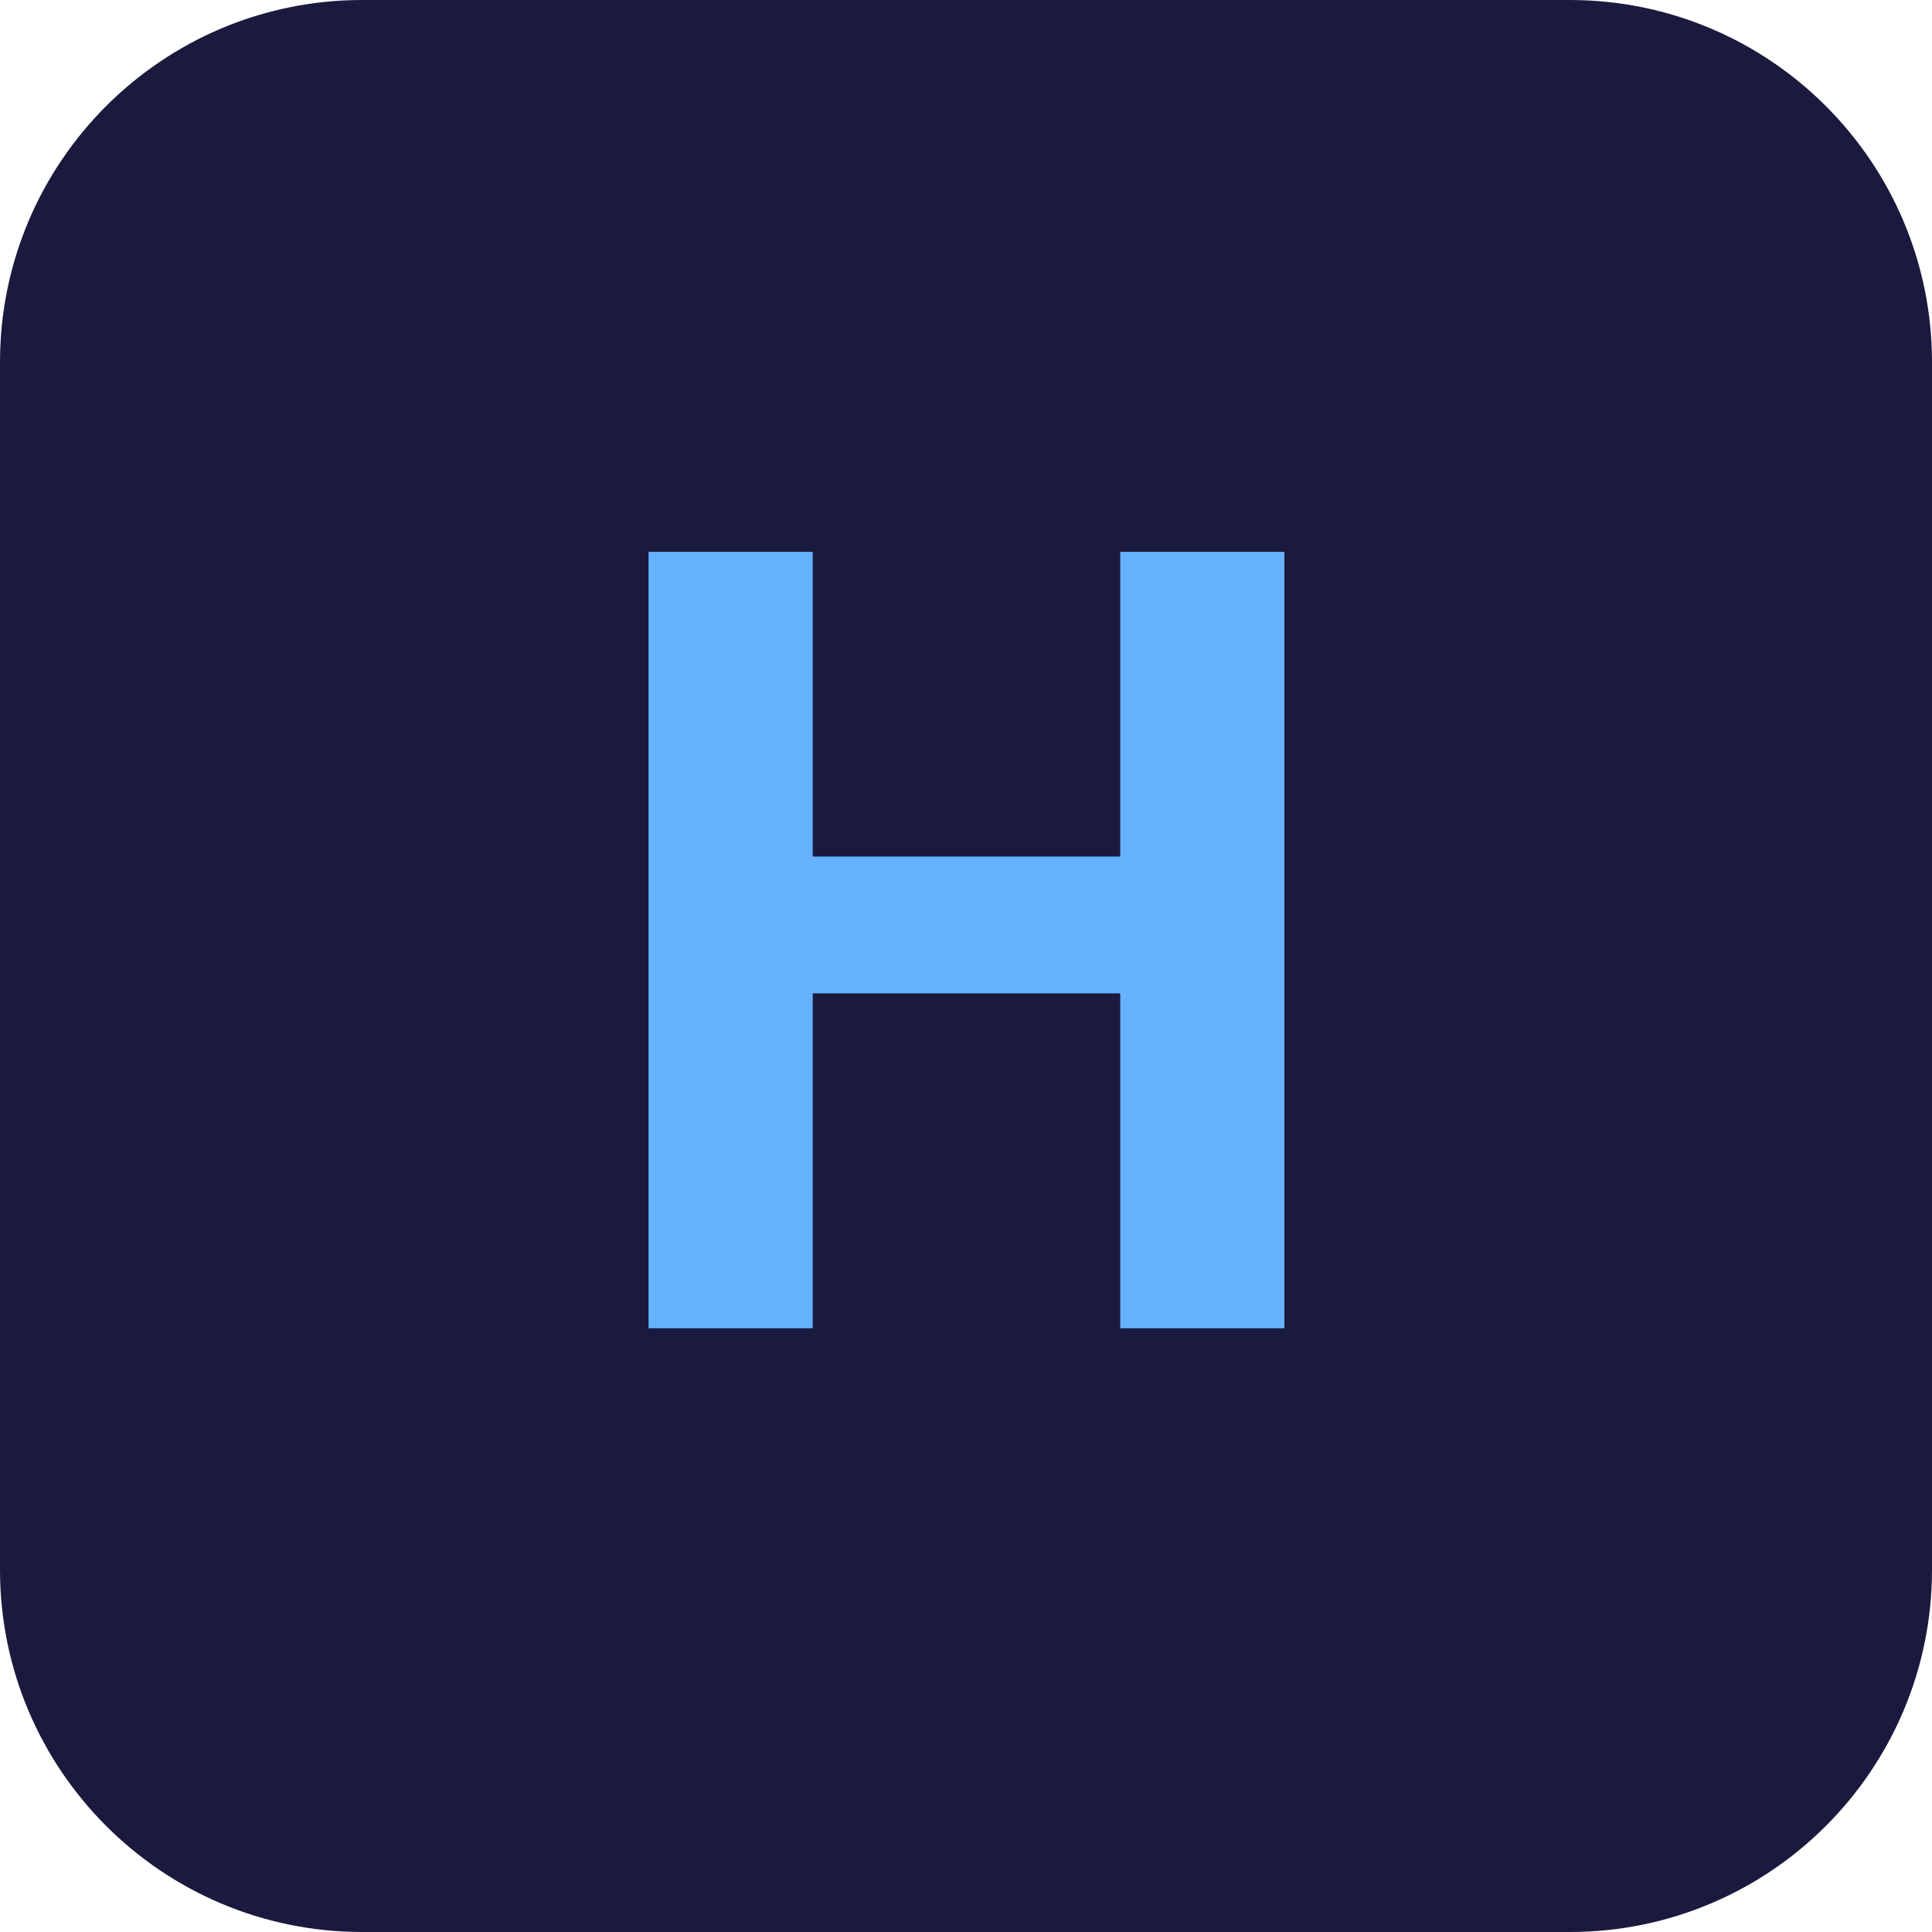
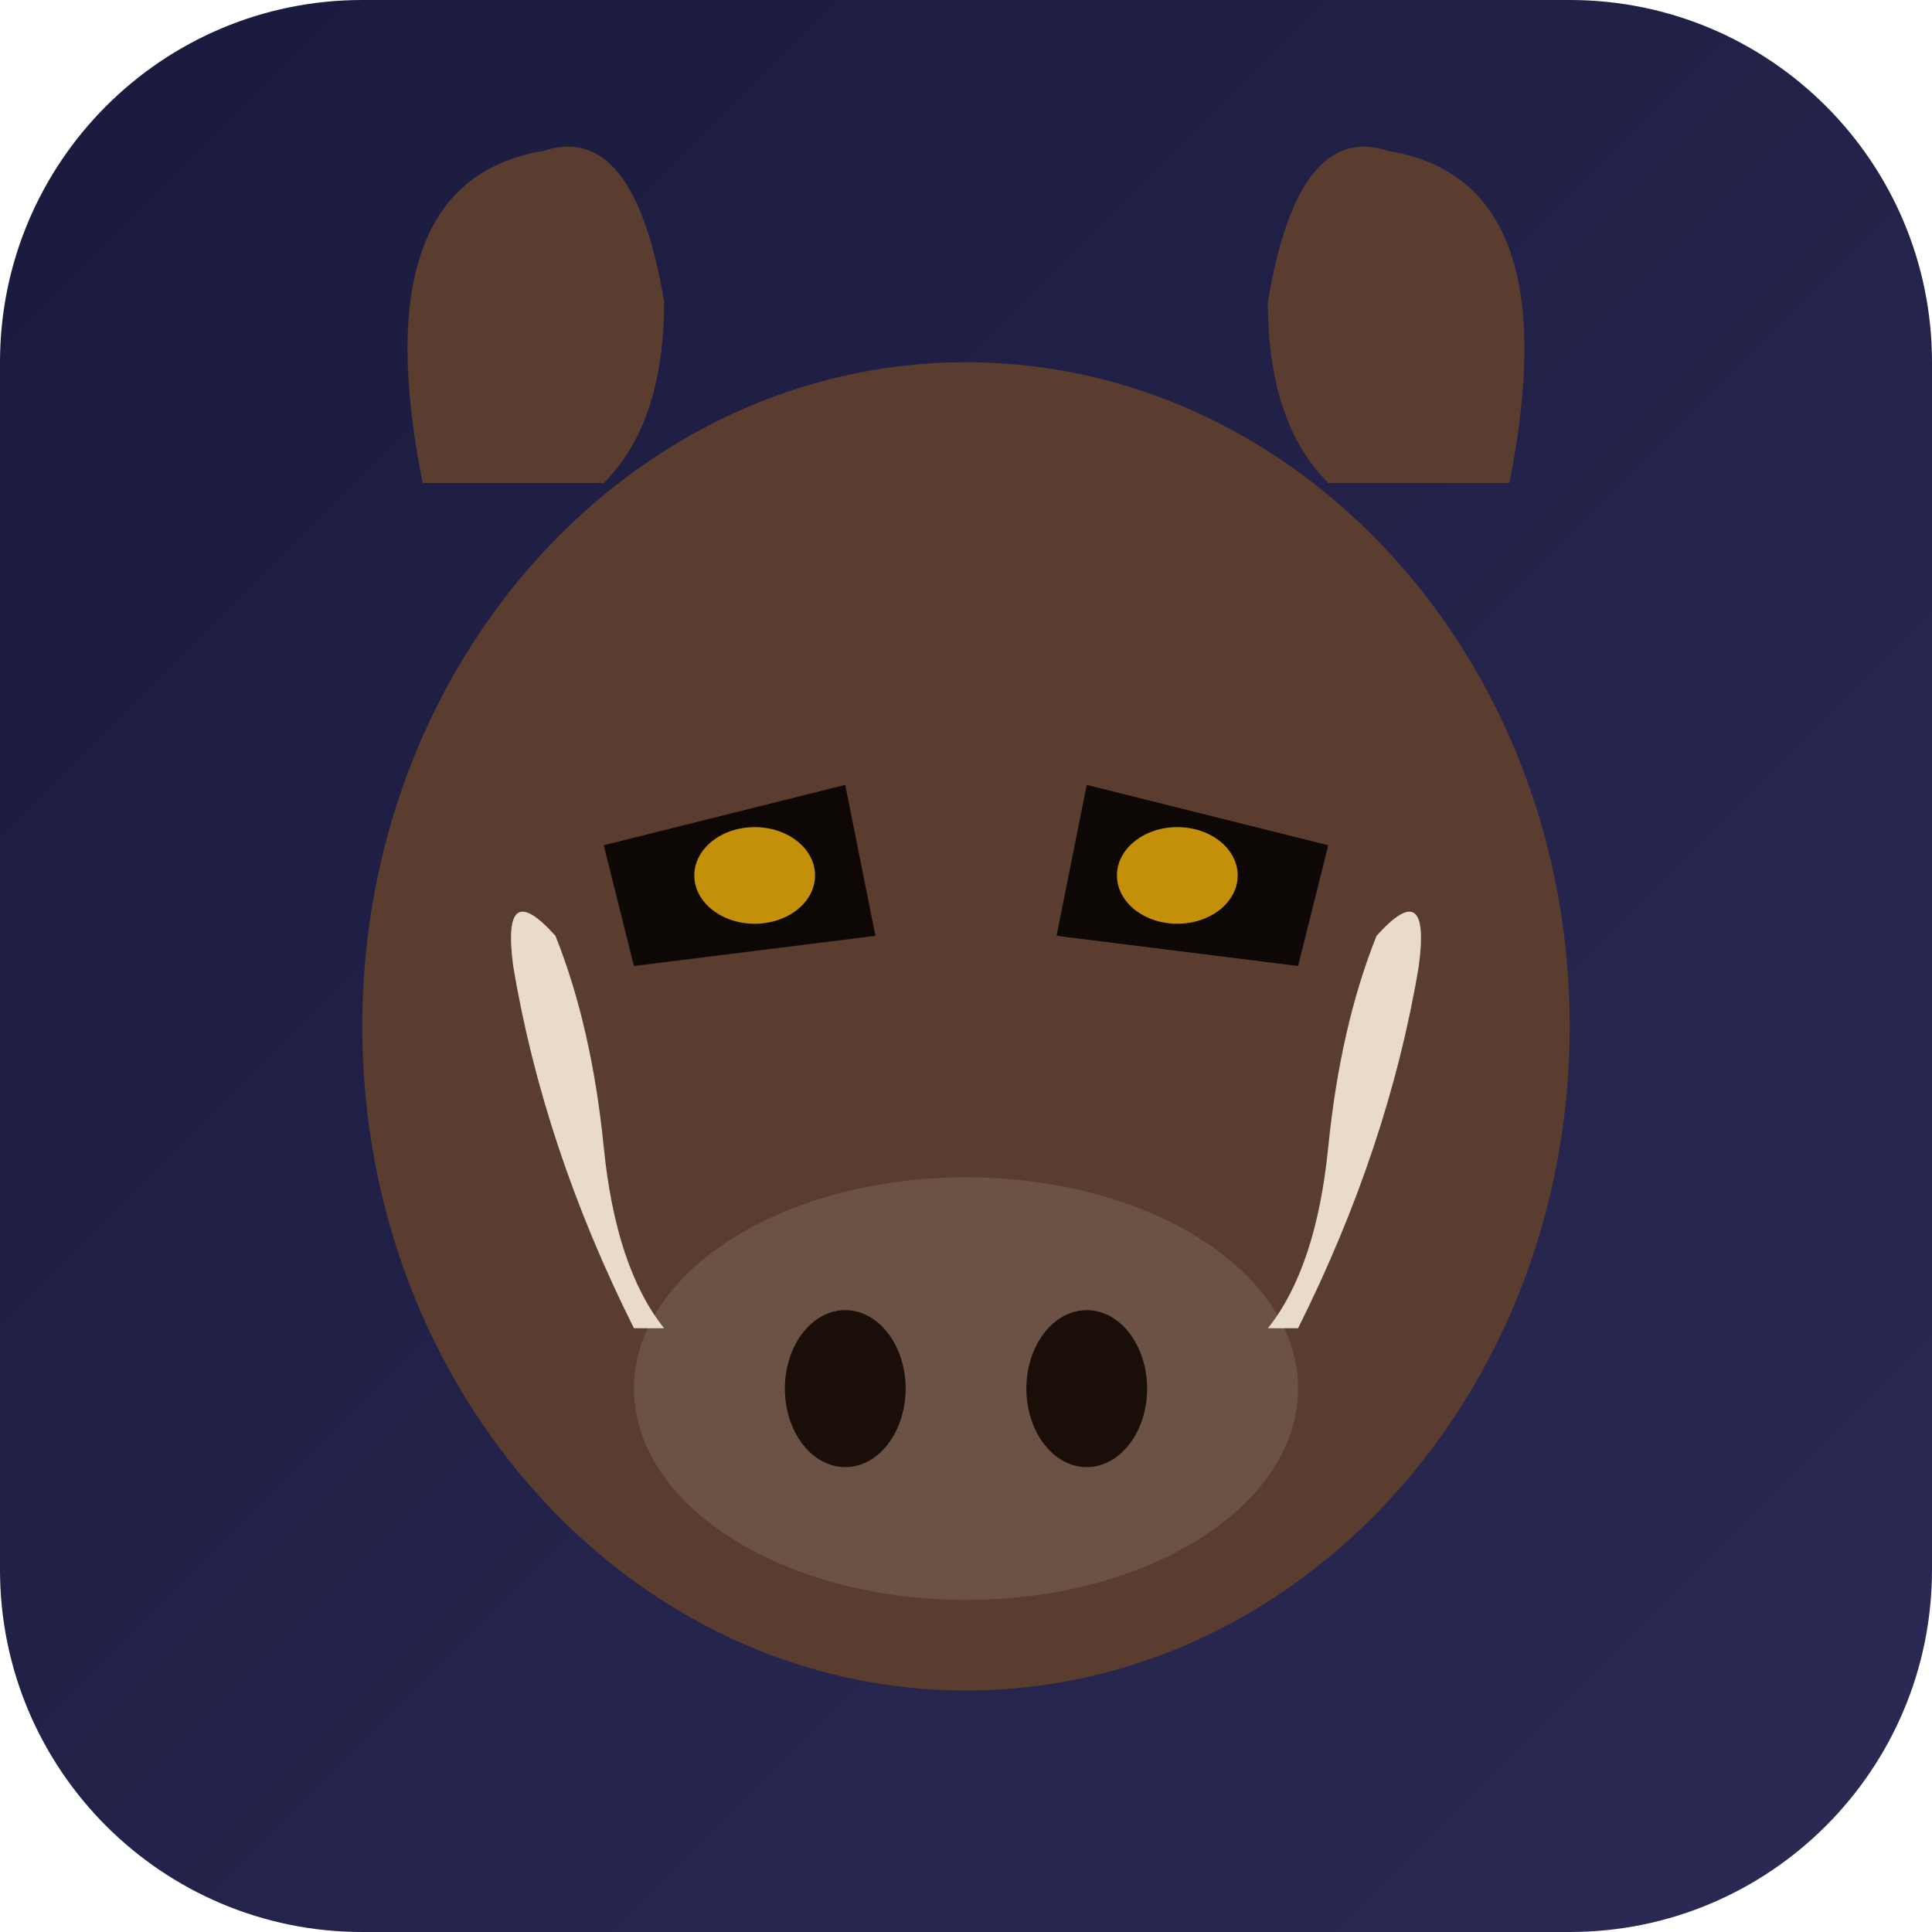
<svg xmlns="http://www.w3.org/2000/svg" viewBox="0 0 32 32">
-   <rect width="32" height="32" rx="6" fill="#1a1a3e" />
-   <text x="16" y="22" text-anchor="middle" font-family="sans-serif" font-weight="bold" font-size="18" fill="#66b2ff">H</text>
+   <defs>
+     <linearGradient id="bg" x1="0" y1="0" x2="1" y2="1">
+       <stop offset="0%" stop-color="#1a1a3e" />
+       <stop offset="100%" stop-color="#2a2a55" />
+     </linearGradient>
+   </defs>
+   <rect width="32" height="32" rx="6" fill="url(#bg)" />
+   <ellipse cx="16" cy="17" rx="10" ry="11" fill="#5a3d2f" />
+   <ellipse cx="16" cy="23" rx="5.5" ry="3.5" fill="#6b5244" />
+   <ellipse cx="14" cy="23" rx="1" ry="1.3" fill="#1a0e08" />
+   <ellipse cx="18" cy="23" rx="1" ry="1.3" fill="#1a0e08" />
+   <path d="M10.5 22 Q9 19 8.5 16 Q8.3 14.5 9.2 15.5 Q9.8 17 10 19 Q10.2 21 11 22 Z" fill="#e8dcc8" />
+   <path d="M21.5 22 Q23 19 23.5 16 Q23.7 14.5 22.8 15.5 Q22.2 17 22 19 Q21.8 21 21 22 Z" fill="#e8dcc8" />
+   <path d="M10 14 L14 13 L14.5 15.5 L10.5 16 Z" fill="#0d0805" />
+   <path d="M22 14 L18 13 L17.5 15.5 L21.5 16 Z" fill="#0d0805" />
+   <ellipse cx="12.5" cy="14.5" rx="1" ry="0.8" fill="#c4900a" />
+   <ellipse cx="19.5" cy="14.5" rx="1" ry="0.8" fill="#c4900a" />
+   <path d="M7 8 Q6 3 9 2.5 Q10.5 2 11 5 Q11 7 10 8 Z" fill="#5a3d2f" />
+   <path d="M25 8 Q26 3 23 2.5 Q21.5 2 21 5 Q21 7 22 8 Z" fill="#5a3d2f" />
</svg>
